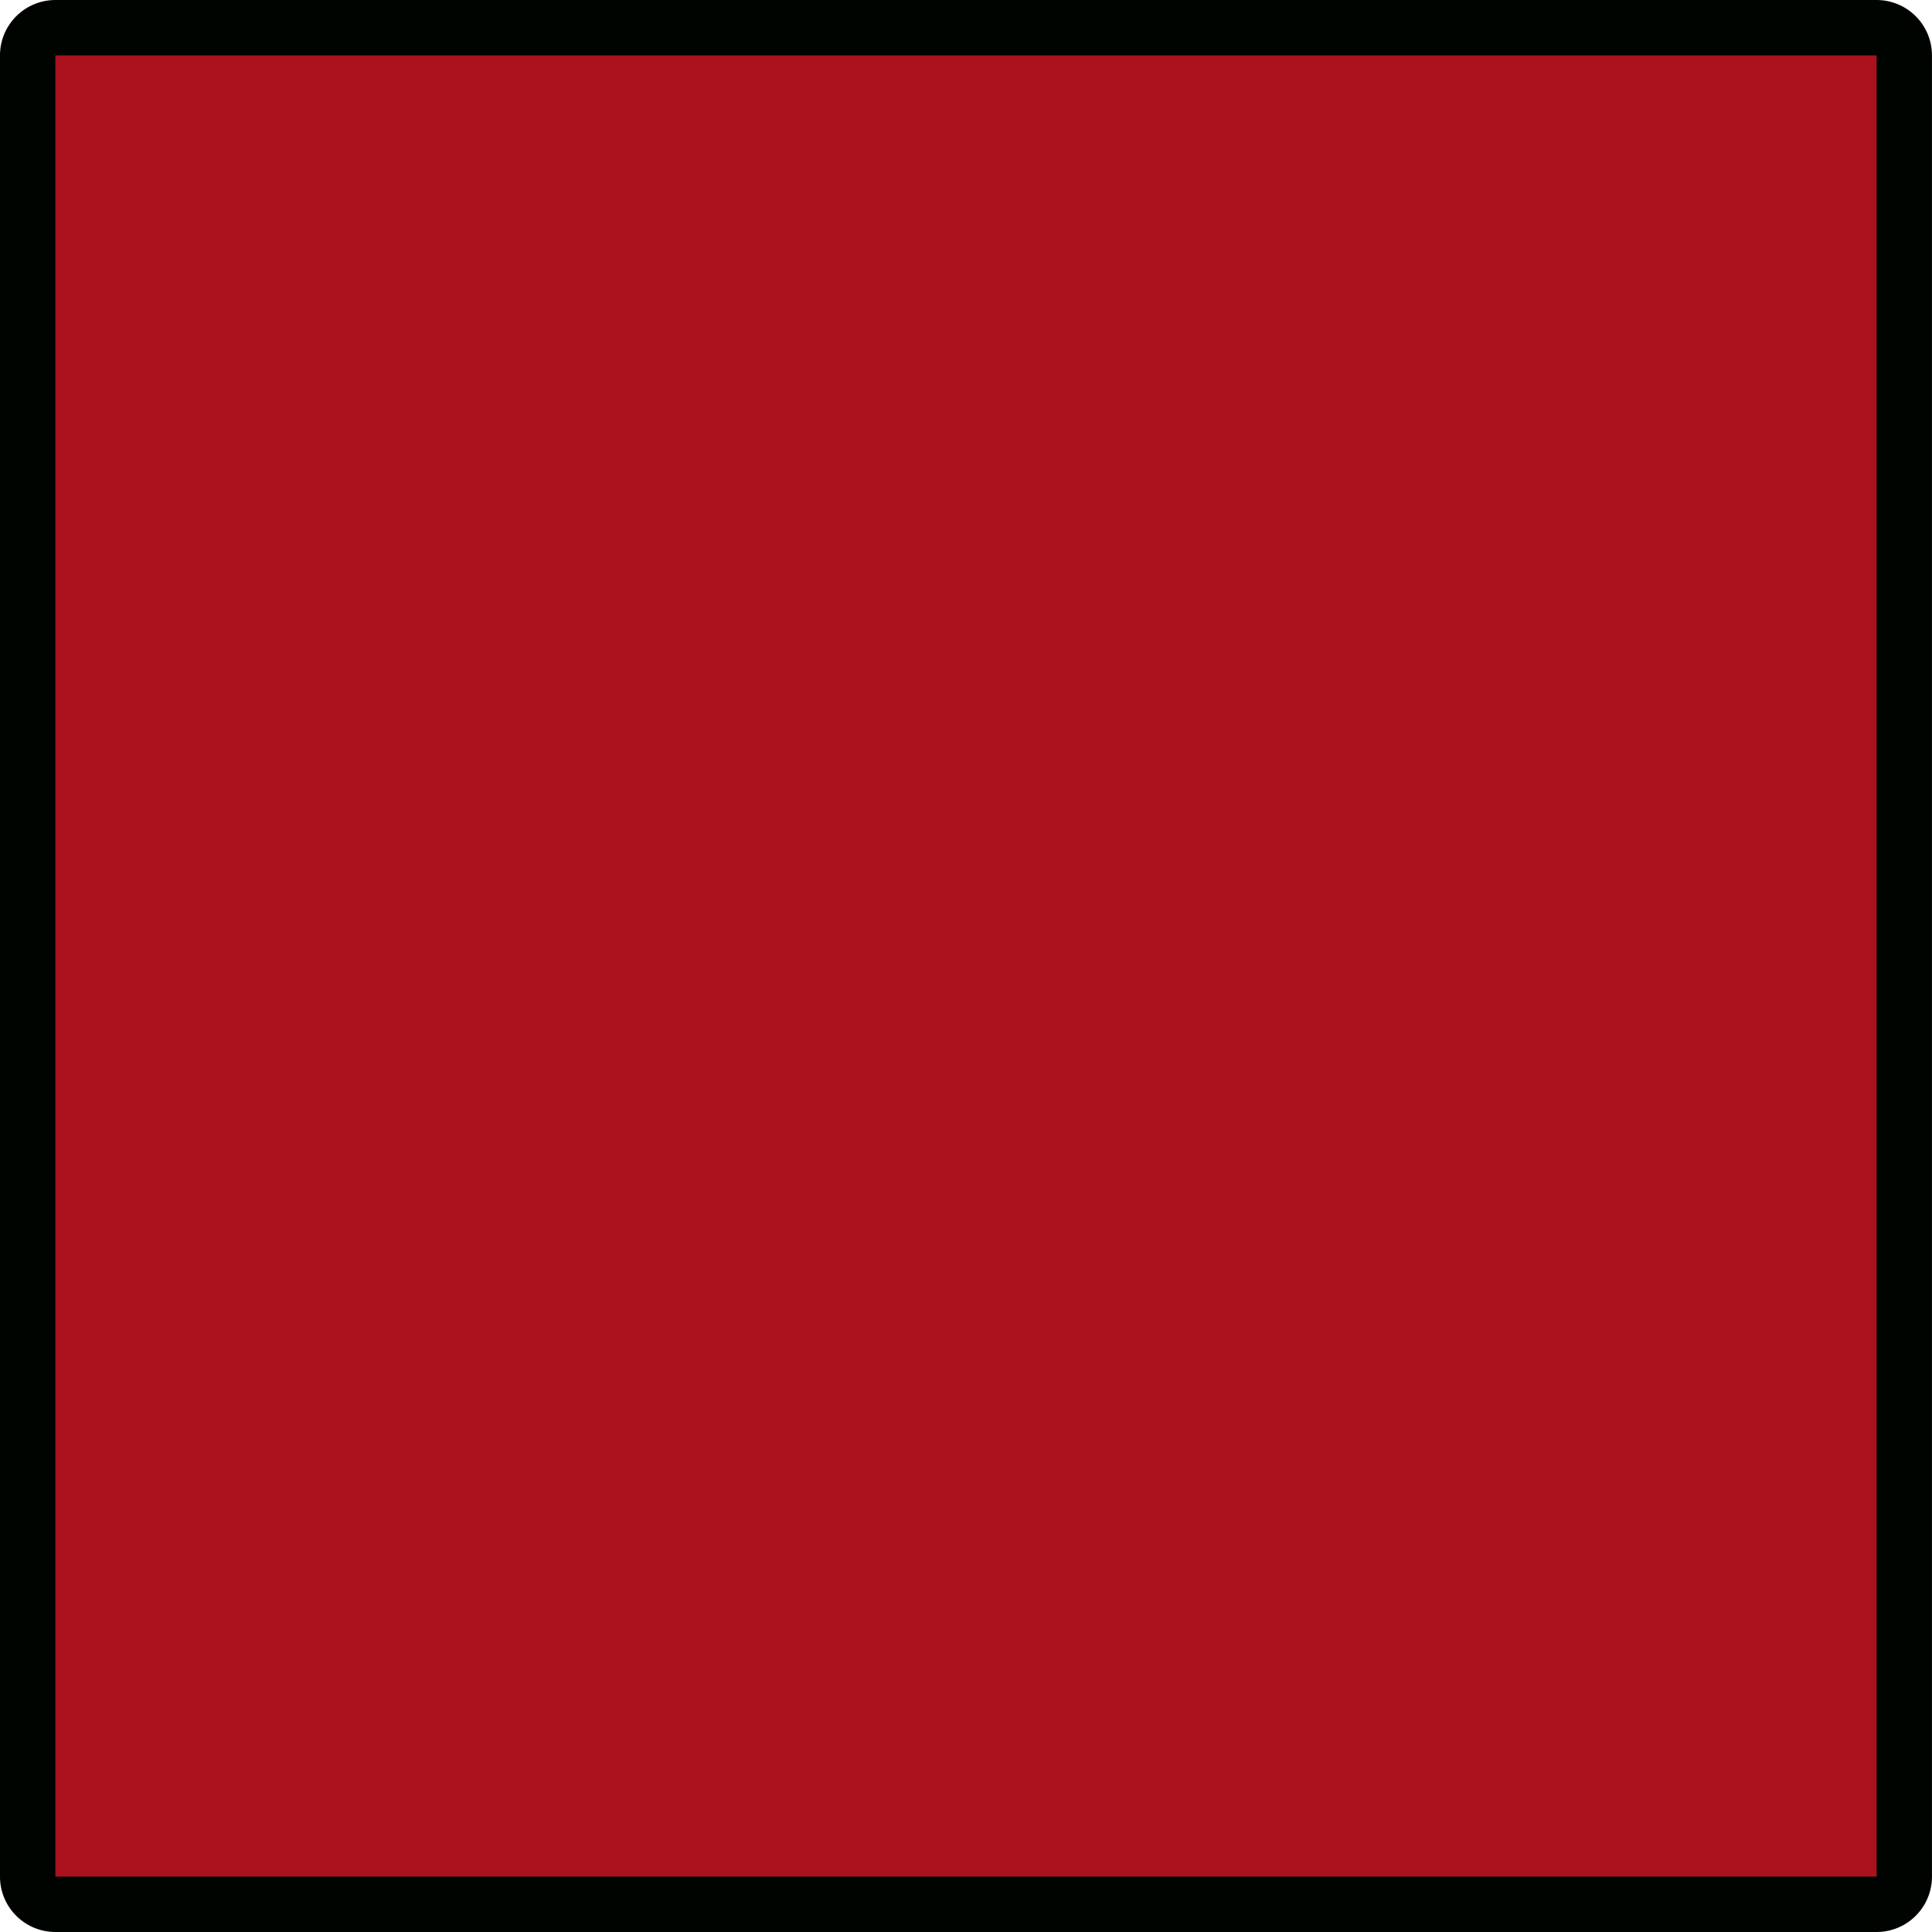
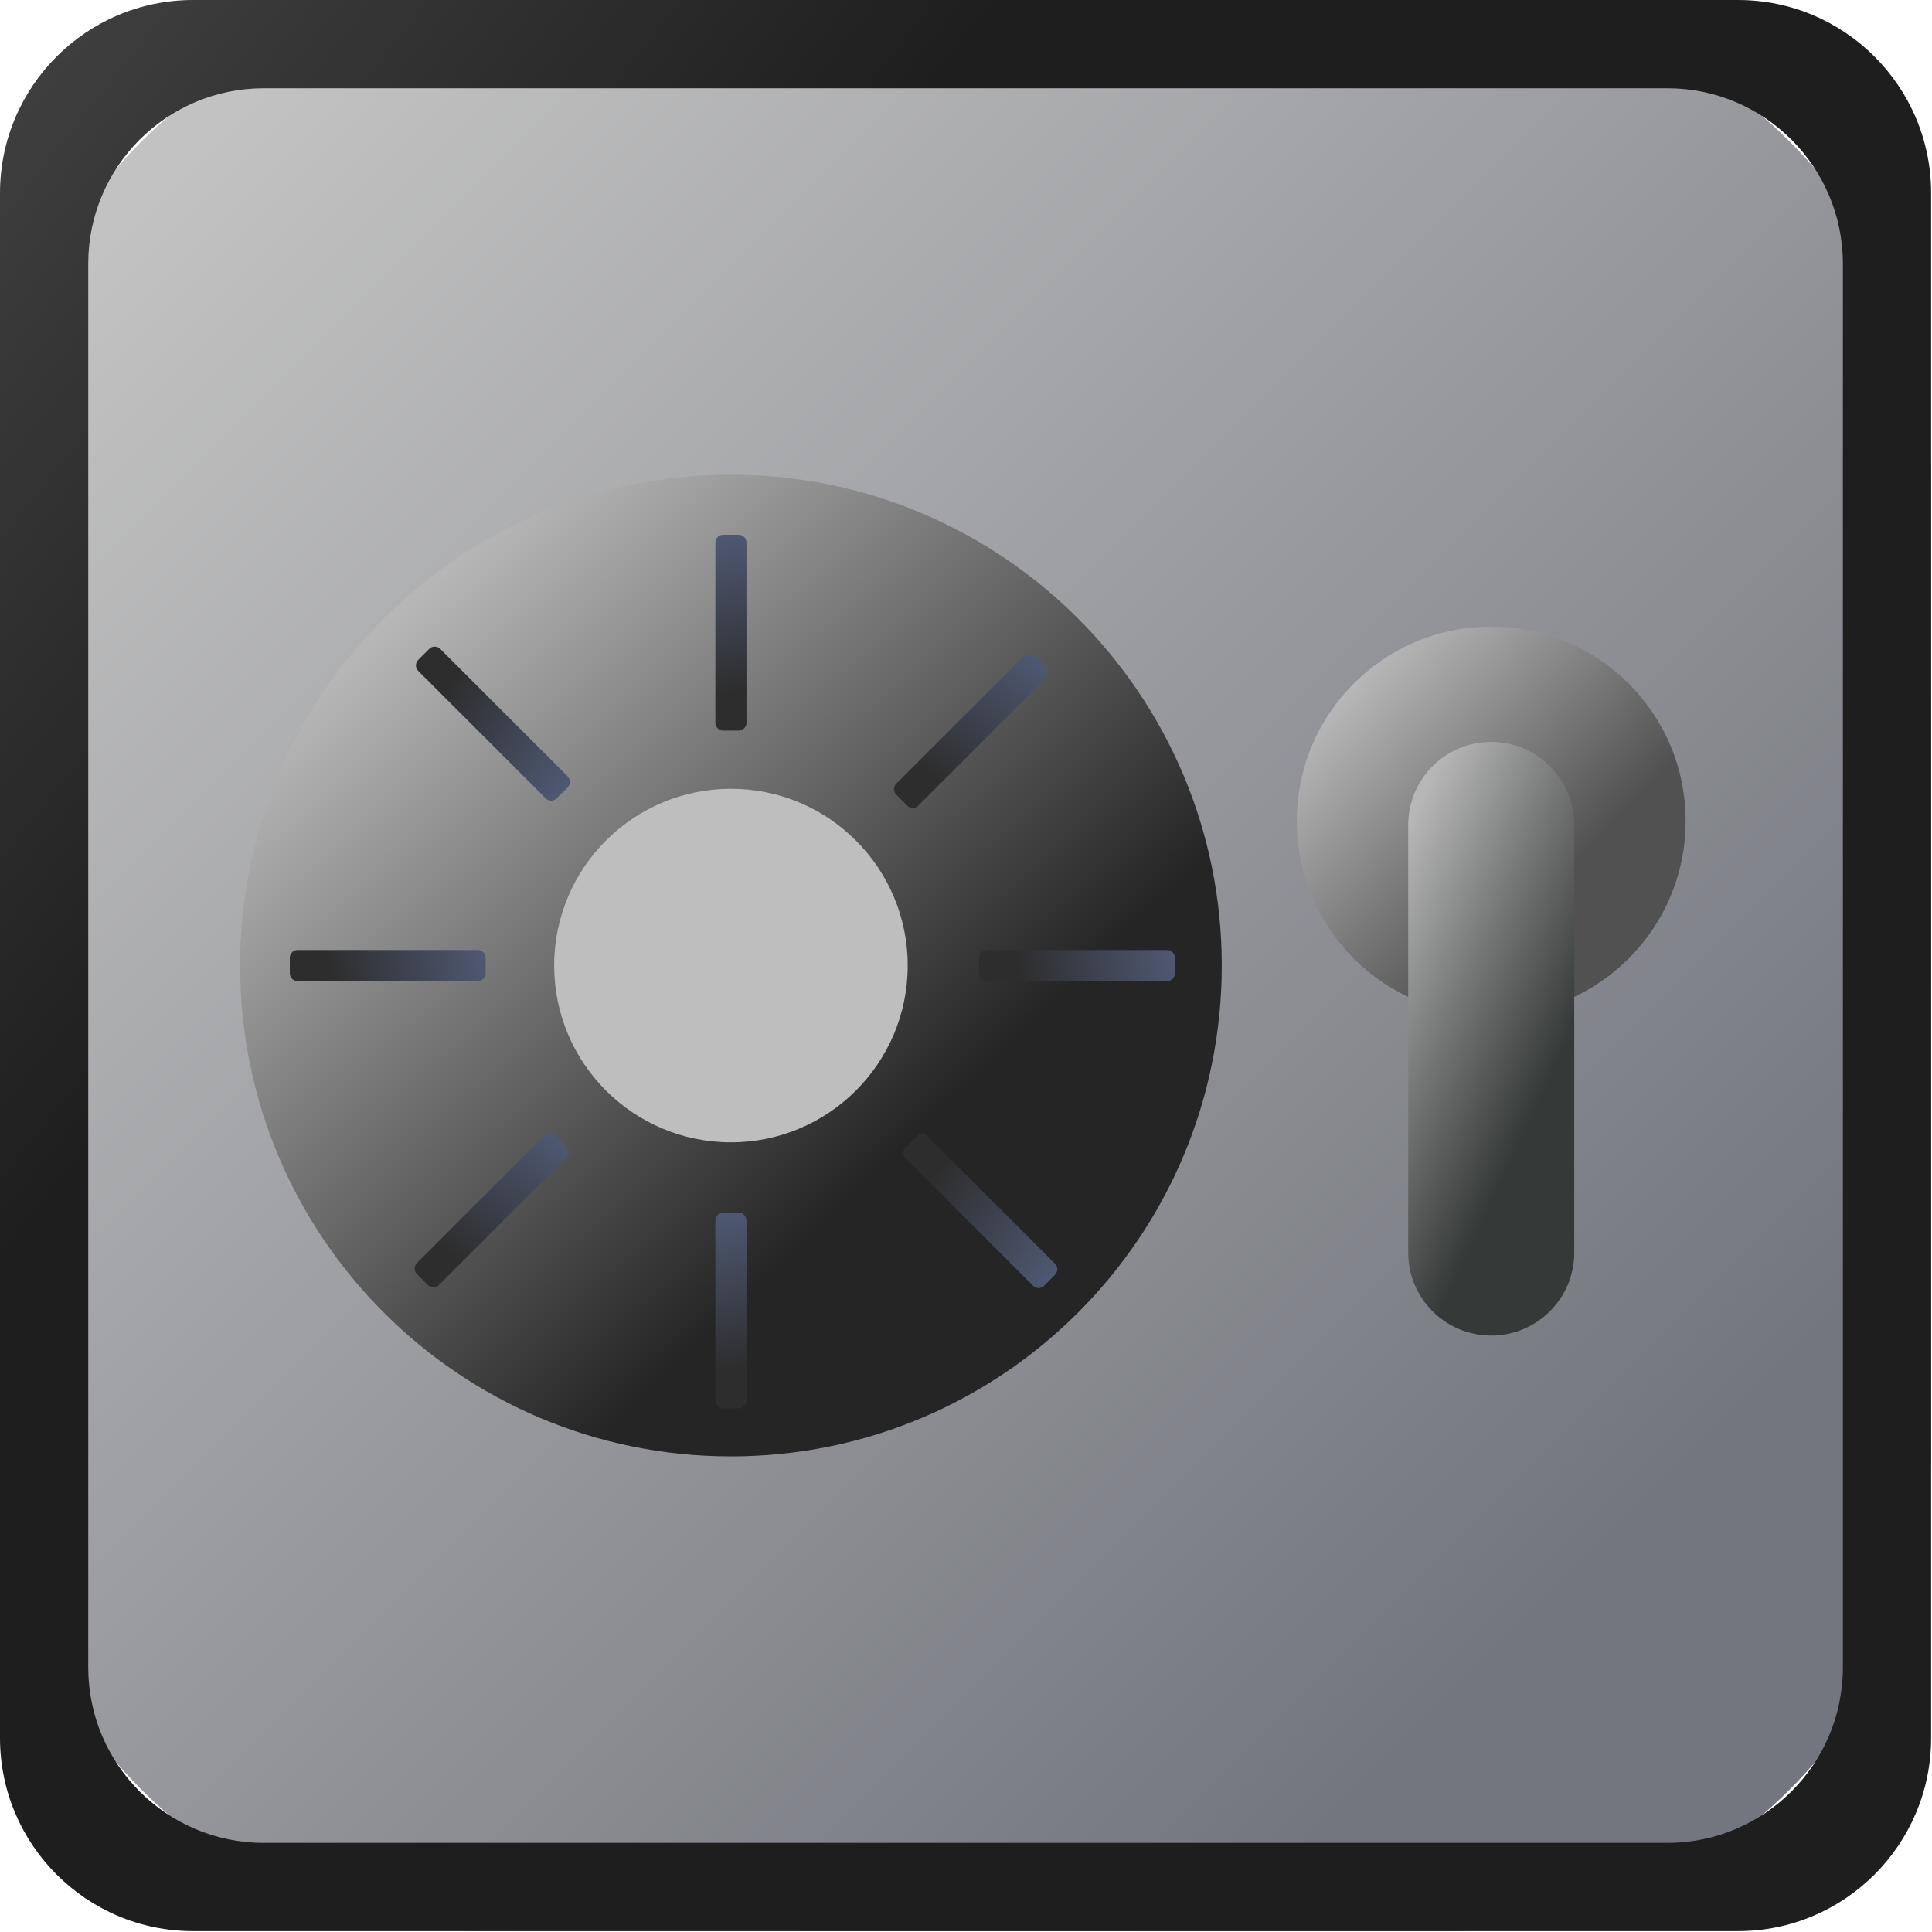
- <svg xmlns="http://www.w3.org/2000/svg" height="128" id="svg8" version="1.1" viewBox="0 0 33.867 33.867" width="128">
-   <defs id="defs2" />
-   <g id="layer1" transform="translate(-0.00344855,-263.135)">
-     <rect height="31.925" id="rect1366" ry="1.7984563e-007" style="opacity:1;fill:#ab121e;fill-opacity:1;stroke:#000400;stroke-width:1.942;stroke-linecap:butt;stroke-linejoin:round;stroke-miterlimit:4;stroke-dasharray:none;stroke-opacity:1;paint-order:markers stroke fill" width="31.925" x="0.974" y="264.106" />
-     <flowRoot id="flowRoot1368" style="font-style:normal;font-weight:normal;font-size:40px;line-height:1.25;font-family:sans-serif;letter-spacing:0px;word-spacing:0px;fill:#000000;fill-opacity:1;stroke:none;stroke-opacity:1;" transform="matrix(1.257091,0,0,0.8200094,-15.1005,248.1647)" xml:space="preserve">
-       <flowRegion id="flowRegion1370" style="stroke:none;stroke-opacity:1;">
-         <rect height="80.179" id="rect1372" style="stroke:none;stroke-opacity:1;" width="86.429" x="14.821" y="18.357" />
-       </flowRegion>
-       <flowPara id="flowPara1374">?</flowPara>
-     </flowRoot>
+ <svg xmlns="http://www.w3.org/2000/svg" width="100%" height="100%" viewBox="0 0 363 363" version="1.1" xml:space="preserve" style="fill-rule:evenodd;clip-rule:evenodd;stroke-linejoin:round;stroke-miterlimit:2;">
+   <rect id="Wallet" x="0" y="0" width="362.835" height="362.835" style="fill:none;" />
+   <clipPath id="_clip1">
+     <rect x="0" y="0" width="362.835" height="362.835" />
+   </clipPath>
+   <g clip-path="url(#_clip1)">
+     <path d="M362.835,90.709c0,-50.064 -40.646,-90.709 -90.709,-90.709l-181.417,0c-50.064,0 -90.709,40.645 -90.709,90.709l0,181.417c0,50.063 40.645,90.709 90.709,90.709l181.417,0c50.063,0 90.709,-40.646 90.709,-90.709l0,-181.417Z" style="fill:url(#_Linear2);" />
+     <path d="M362.835,36.283c0,-20.025 -16.258,-36.283 -36.284,-36.283l-290.268,0c-20.025,0 -36.283,16.258 -36.283,36.283l0,290.268c0,20.026 16.258,36.284 36.283,36.284l290.268,0c20.026,0 36.284,-16.258 36.284,-36.284l0,-290.268Zm-16.579,13.264c0,-18.196 -14.773,-32.968 -32.968,-32.968l-263.741,0c-18.196,0 -32.968,14.772 -32.968,32.968l0,263.741c0,18.195 14.772,32.968 32.968,32.968l263.741,0c18.195,0 32.968,-14.773 32.968,-32.968l0,-263.741Z" style="fill:url(#_Linear3);" />
+     <circle cx="137.333" cy="181.417" r="92.223" style="fill:url(#_Linear4);" />
+     <path d="M140.255,101.941c0,-0.807 -0.655,-1.461 -1.461,-1.461l-2.922,0c-0.806,0 -1.461,0.654 -1.461,1.461l0,33.869c0,0.806 0.655,1.461 1.461,1.461l2.922,0c0.806,0 1.461,-0.655 1.461,-1.461l0,-33.869Z" style="fill:url(#_Linear5);" />
+     <path d="M140.255,229.304c0,-0.806 -0.655,-1.461 -1.461,-1.461l-2.922,0c-0.806,0 -1.461,0.655 -1.461,1.461l0,33.869c0,0.807 0.655,1.461 1.461,1.461l2.922,0c0.806,0 1.461,-0.654 1.461,-1.461l0,-33.869Z" style="fill:url(#_Linear6);" />
+     <path d="M89.783,184.339c0.806,0 1.461,-0.654 1.461,-1.461l0,-2.922c0,-0.806 -0.655,-1.461 -1.461,-1.461l-33.869,0c-0.807,0 -1.461,0.655 -1.461,1.461l0,2.922c0,0.807 0.654,1.461 1.461,1.461l33.869,0Z" style="fill:url(#_Linear7);" />
+     <path d="M219.287,184.339c0.806,0 1.461,-0.654 1.461,-1.461l0,-2.922c0,-0.806 -0.655,-1.461 -1.461,-1.461l-33.869,0c-0.806,0 -1.461,0.655 -1.461,1.461l0,2.922c0,0.807 0.655,1.461 1.461,1.461l33.869,0Z" style="fill:url(#_Linear8);" />
+     <path d="M196.482,127.429c0.57,-0.57 0.57,-1.495 0,-2.066l-2.066,-2.066c-0.571,-0.57 -1.496,-0.57 -2.066,0l-23.95,23.949c-0.57,0.571 -0.57,1.496 0,2.066l2.067,2.066c0.57,0.571 1.495,0.571 2.066,0l23.949,-23.949Z" style="fill:url(#_Linear9);" />
+     <path d="M106.422,217.489c0.57,-0.57 0.57,-1.496 0,-2.066l-2.066,-2.066c-0.57,-0.57 -1.496,-0.57 -2.066,0l-23.949,23.949c-0.57,0.57 -0.57,1.496 0,2.066l2.066,2.066c0.57,0.57 1.496,0.57 2.066,0l23.949,-23.949Z" style="fill:url(#_Linear10);" />
+     <path d="M102.528,150.005c0.57,0.57 1.496,0.57 2.066,0l2.066,-2.066c0.57,-0.57 0.57,-1.496 0,-2.066l-23.949,-23.949c-0.57,-0.57 -1.496,-0.57 -2.066,0l-2.066,2.066c-0.57,0.57 -0.57,1.496 0,2.066l23.949,23.949Z" style="fill:url(#_Linear11);" />
+     <path d="M194.101,241.578c0.571,0.571 1.496,0.571 2.066,0l2.066,-2.066c0.571,-0.57 0.571,-1.496 0,-2.066l-23.949,-23.949c-0.57,-0.57 -1.495,-0.57 -2.066,0l-2.066,2.066c-0.57,0.57 -0.57,1.496 0,2.066l23.949,23.949Z" style="fill:url(#_Linear12);" />
+     <circle cx="137.333" cy="181.417" r="33.214" style="fill:#bebebe;" />
+     <circle cx="280.184" cy="154.268" r="36.529" style="fill:url(#_Linear13);" />
+     <path d="M295.784,154.998c0,-8.61 -6.99,-15.6 -15.6,-15.6c-8.61,0 -15.6,6.99 -15.6,15.6l0,80.341c0,8.61 6.99,15.6 15.6,15.6c8.61,0 15.6,-6.99 15.6,-15.6l0,-80.341Z" style="fill:url(#_Linear14);" />
  </g>
+   <defs>
+     <linearGradient id="_Linear2" x1="0" y1="0" x2="1" y2="0" gradientUnits="userSpaceOnUse" gradientTransform="matrix(-262.841,-264.562,264.562,-262.841,292.55,300.915)">
+       <stop offset="0" style="stop-color:#73767e;stop-opacity:1" />
+       <stop offset="1" style="stop-color:#c2c2c2;stop-opacity:1" />
+     </linearGradient>
+     <linearGradient id="_Linear3" x1="0" y1="0" x2="1" y2="0" gradientUnits="userSpaceOnUse" gradientTransform="matrix(240.799,195.495,-195.495,240.799,-232.107,29.7091)">
+       <stop offset="0" style="stop-color:#696969;stop-opacity:1" />
+       <stop offset="1" style="stop-color:#1e1e1e;stop-opacity:1" />
+     </linearGradient>
+     <linearGradient id="_Linear4" x1="0" y1="0" x2="1" y2="0" gradientUnits="userSpaceOnUse" gradientTransform="matrix(-95.4735,-99.0977,99.0977,-95.4735,170.547,214.631)">
+       <stop offset="0" style="stop-color:#252525;stop-opacity:1" />
+       <stop offset="1" style="stop-color:#b6b6b6;stop-opacity:1" />
+     </linearGradient>
+     <linearGradient id="_Linear5" x1="0" y1="0" x2="1" y2="0" gradientUnits="userSpaceOnUse" gradientTransform="matrix(-5.84371,-29.0595,29.0595,-5.84371,140.255,129.539)">
+       <stop offset="0" style="stop-color:#2d2d2d;stop-opacity:1" />
+       <stop offset="1" style="stop-color:#4f5973;stop-opacity:1" />
+     </linearGradient>
+     <linearGradient id="_Linear6" x1="0" y1="0" x2="1" y2="0" gradientUnits="userSpaceOnUse" gradientTransform="matrix(-5.84371,-29.0595,29.0595,-5.84371,140.255,256.903)">
+       <stop offset="0" style="stop-color:#2d2d2d;stop-opacity:1" />
+       <stop offset="1" style="stop-color:#4f5973;stop-opacity:1" />
+     </linearGradient>
+     <linearGradient id="_Linear7" x1="0" y1="0" x2="1" y2="0" gradientUnits="userSpaceOnUse" gradientTransform="matrix(29.0595,-5.84371,5.84371,29.0595,62.1842,184.339)">
+       <stop offset="0" style="stop-color:#2d2d2d;stop-opacity:1" />
+       <stop offset="1" style="stop-color:#4f5973;stop-opacity:1" />
+     </linearGradient>
+     <linearGradient id="_Linear8" x1="0" y1="0" x2="1" y2="0" gradientUnits="userSpaceOnUse" gradientTransform="matrix(29.0595,-5.84371,5.84371,29.0595,191.688,184.339)">
+       <stop offset="0" style="stop-color:#2d2d2d;stop-opacity:1" />
+       <stop offset="1" style="stop-color:#4f5973;stop-opacity:1" />
+     </linearGradient>
+     <linearGradient id="_Linear9" x1="0" y1="0" x2="1" y2="0" gradientUnits="userSpaceOnUse" gradientTransform="matrix(16.4161,-24.6803,24.6803,16.4161,176.966,146.945)">
+       <stop offset="0" style="stop-color:#2d2d2d;stop-opacity:1" />
+       <stop offset="1" style="stop-color:#4f5973;stop-opacity:1" />
+     </linearGradient>
+     <linearGradient id="_Linear10" x1="0" y1="0" x2="1" y2="0" gradientUnits="userSpaceOnUse" gradientTransform="matrix(16.4161,-24.6803,24.6803,16.4161,86.9068,237.004)">
+       <stop offset="0" style="stop-color:#2d2d2d;stop-opacity:1" />
+       <stop offset="1" style="stop-color:#4f5973;stop-opacity:1" />
+     </linearGradient>
+     <linearGradient id="_Linear11" x1="0" y1="0" x2="1" y2="0" gradientUnits="userSpaceOnUse" gradientTransform="matrix(24.6803,16.4161,-16.4161,24.6803,83.0129,130.49)">
+       <stop offset="0" style="stop-color:#2d2d2d;stop-opacity:1" />
+       <stop offset="1" style="stop-color:#4f5973;stop-opacity:1" />
+     </linearGradient>
+     <linearGradient id="_Linear12" x1="0" y1="0" x2="1" y2="0" gradientUnits="userSpaceOnUse" gradientTransform="matrix(24.6803,16.4161,-16.4161,24.6803,174.586,222.063)">
+       <stop offset="0" style="stop-color:#2d2d2d;stop-opacity:1" />
+       <stop offset="1" style="stop-color:#4f5973;stop-opacity:1" />
+     </linearGradient>
+     <linearGradient id="_Linear13" x1="0" y1="0" x2="1" y2="0" gradientUnits="userSpaceOnUse" gradientTransform="matrix(39.096,36.5287,-36.5287,39.096,264.584,117.74)">
+       <stop offset="0" style="stop-color:#b7b7b7;stop-opacity:1" />
+       <stop offset="1" style="stop-color:#515151;stop-opacity:1" />
+     </linearGradient>
+     <linearGradient id="_Linear14" x1="0" y1="0" x2="1" y2="0" gradientUnits="userSpaceOnUse" gradientTransform="matrix(40.2306,18.8909,-18.8909,40.2306,264.584,154.805)">
+       <stop offset="0" style="stop-color:#b7b7b7;stop-opacity:1" />
+       <stop offset="1" style="stop-color:#353938;stop-opacity:1" />
+     </linearGradient>
+   </defs>
</svg>
